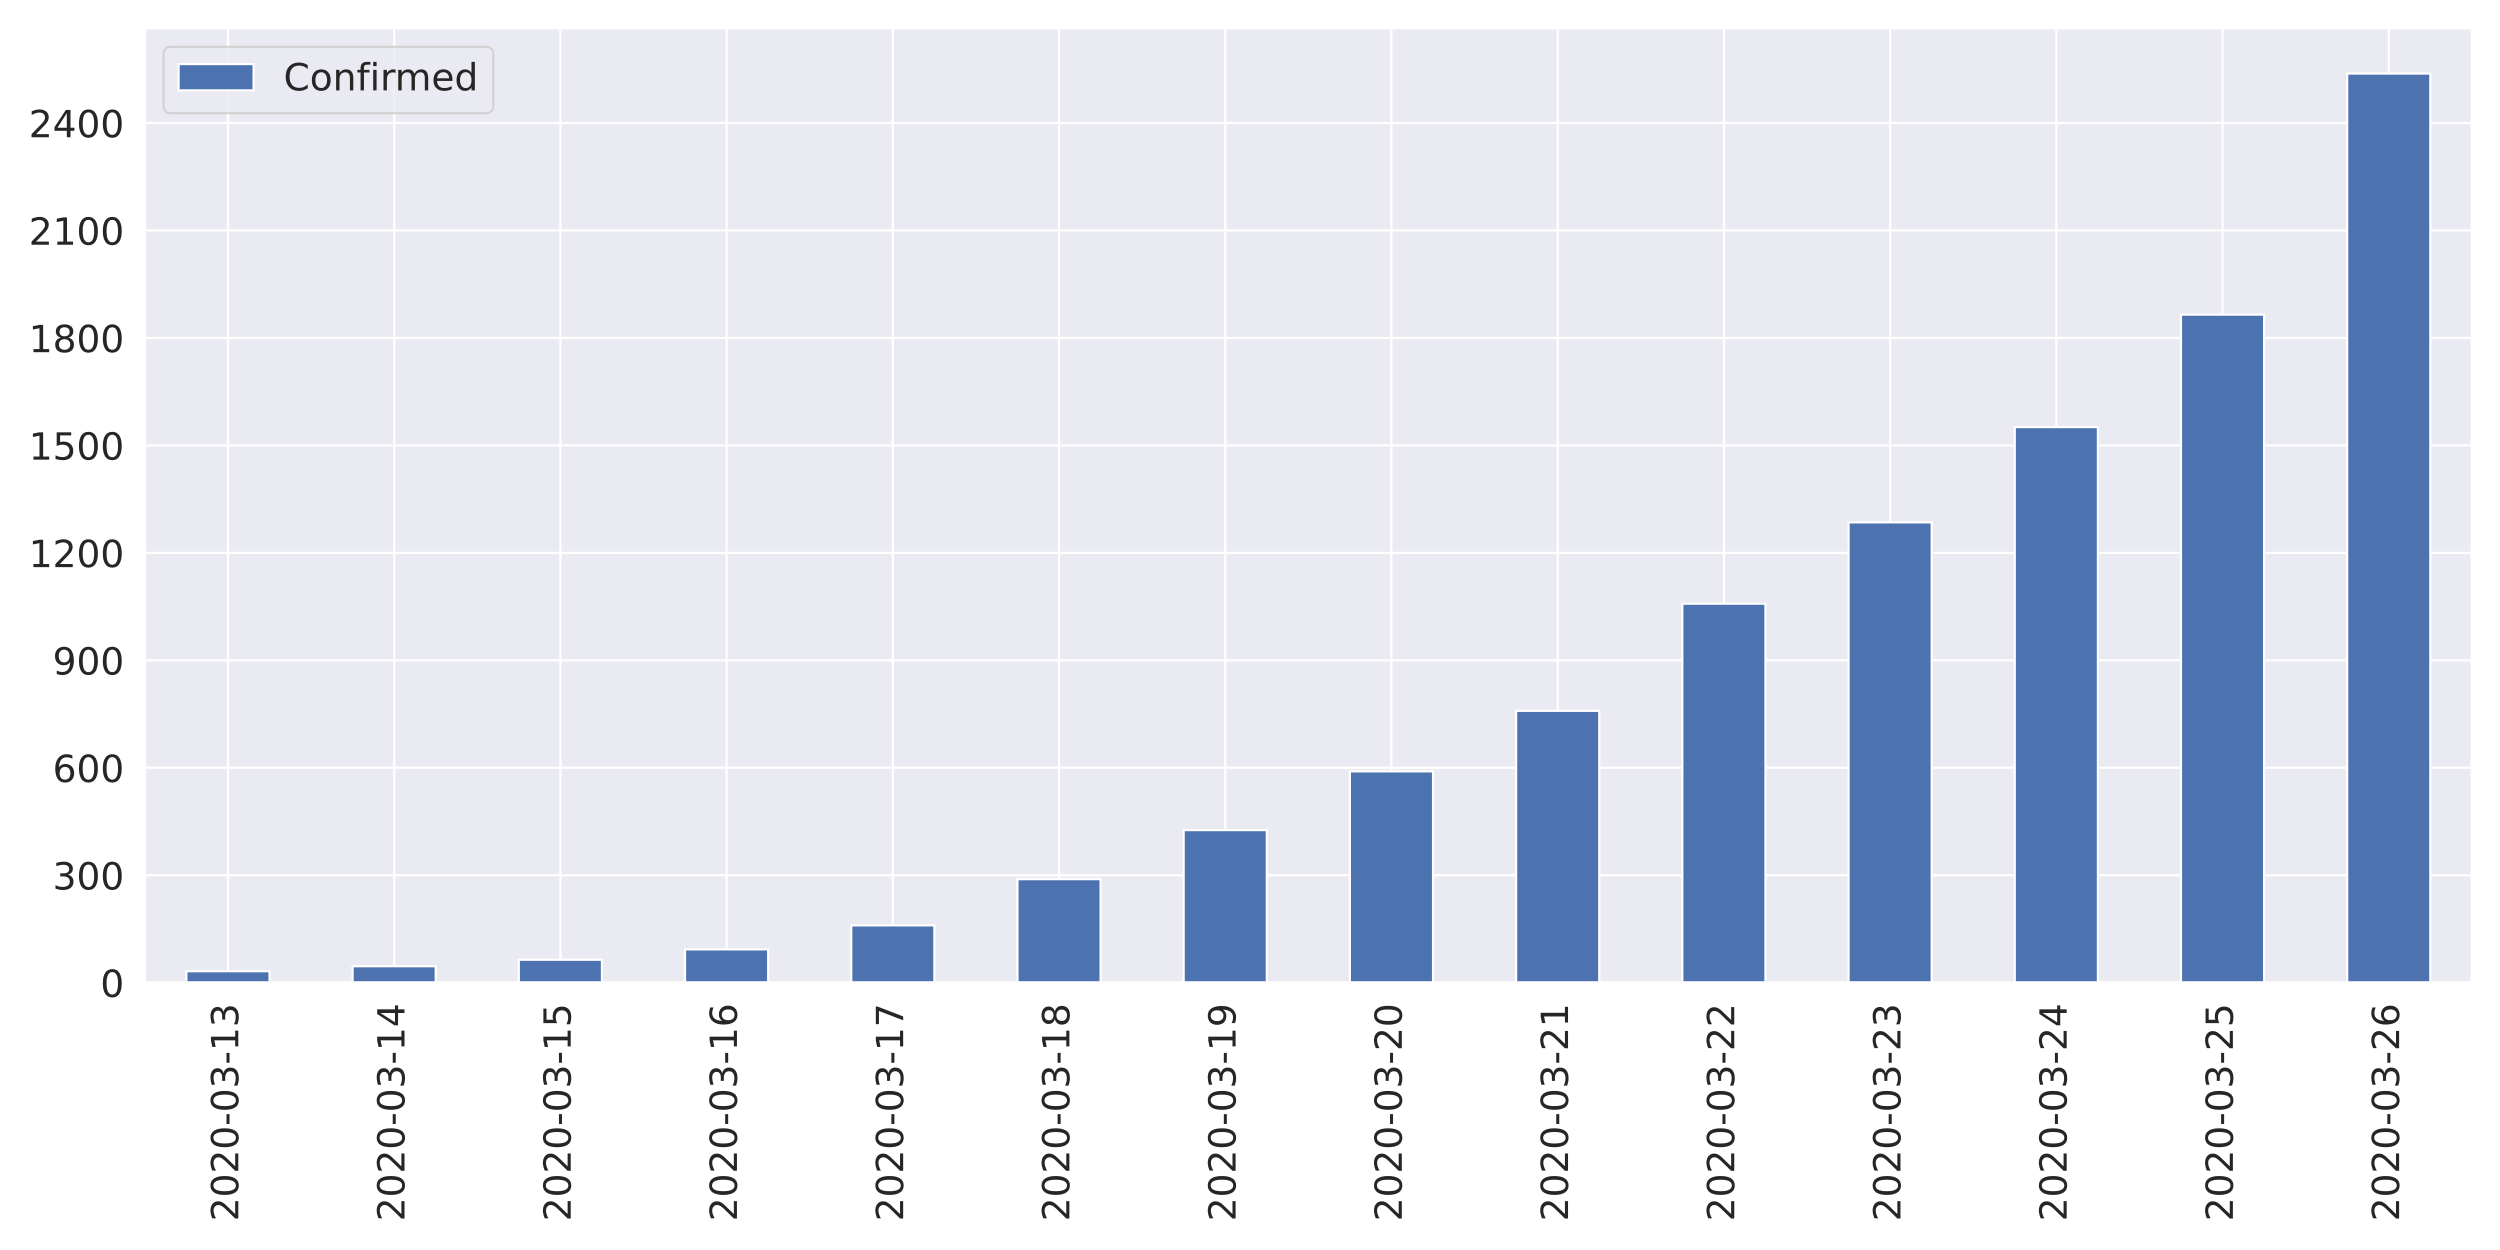
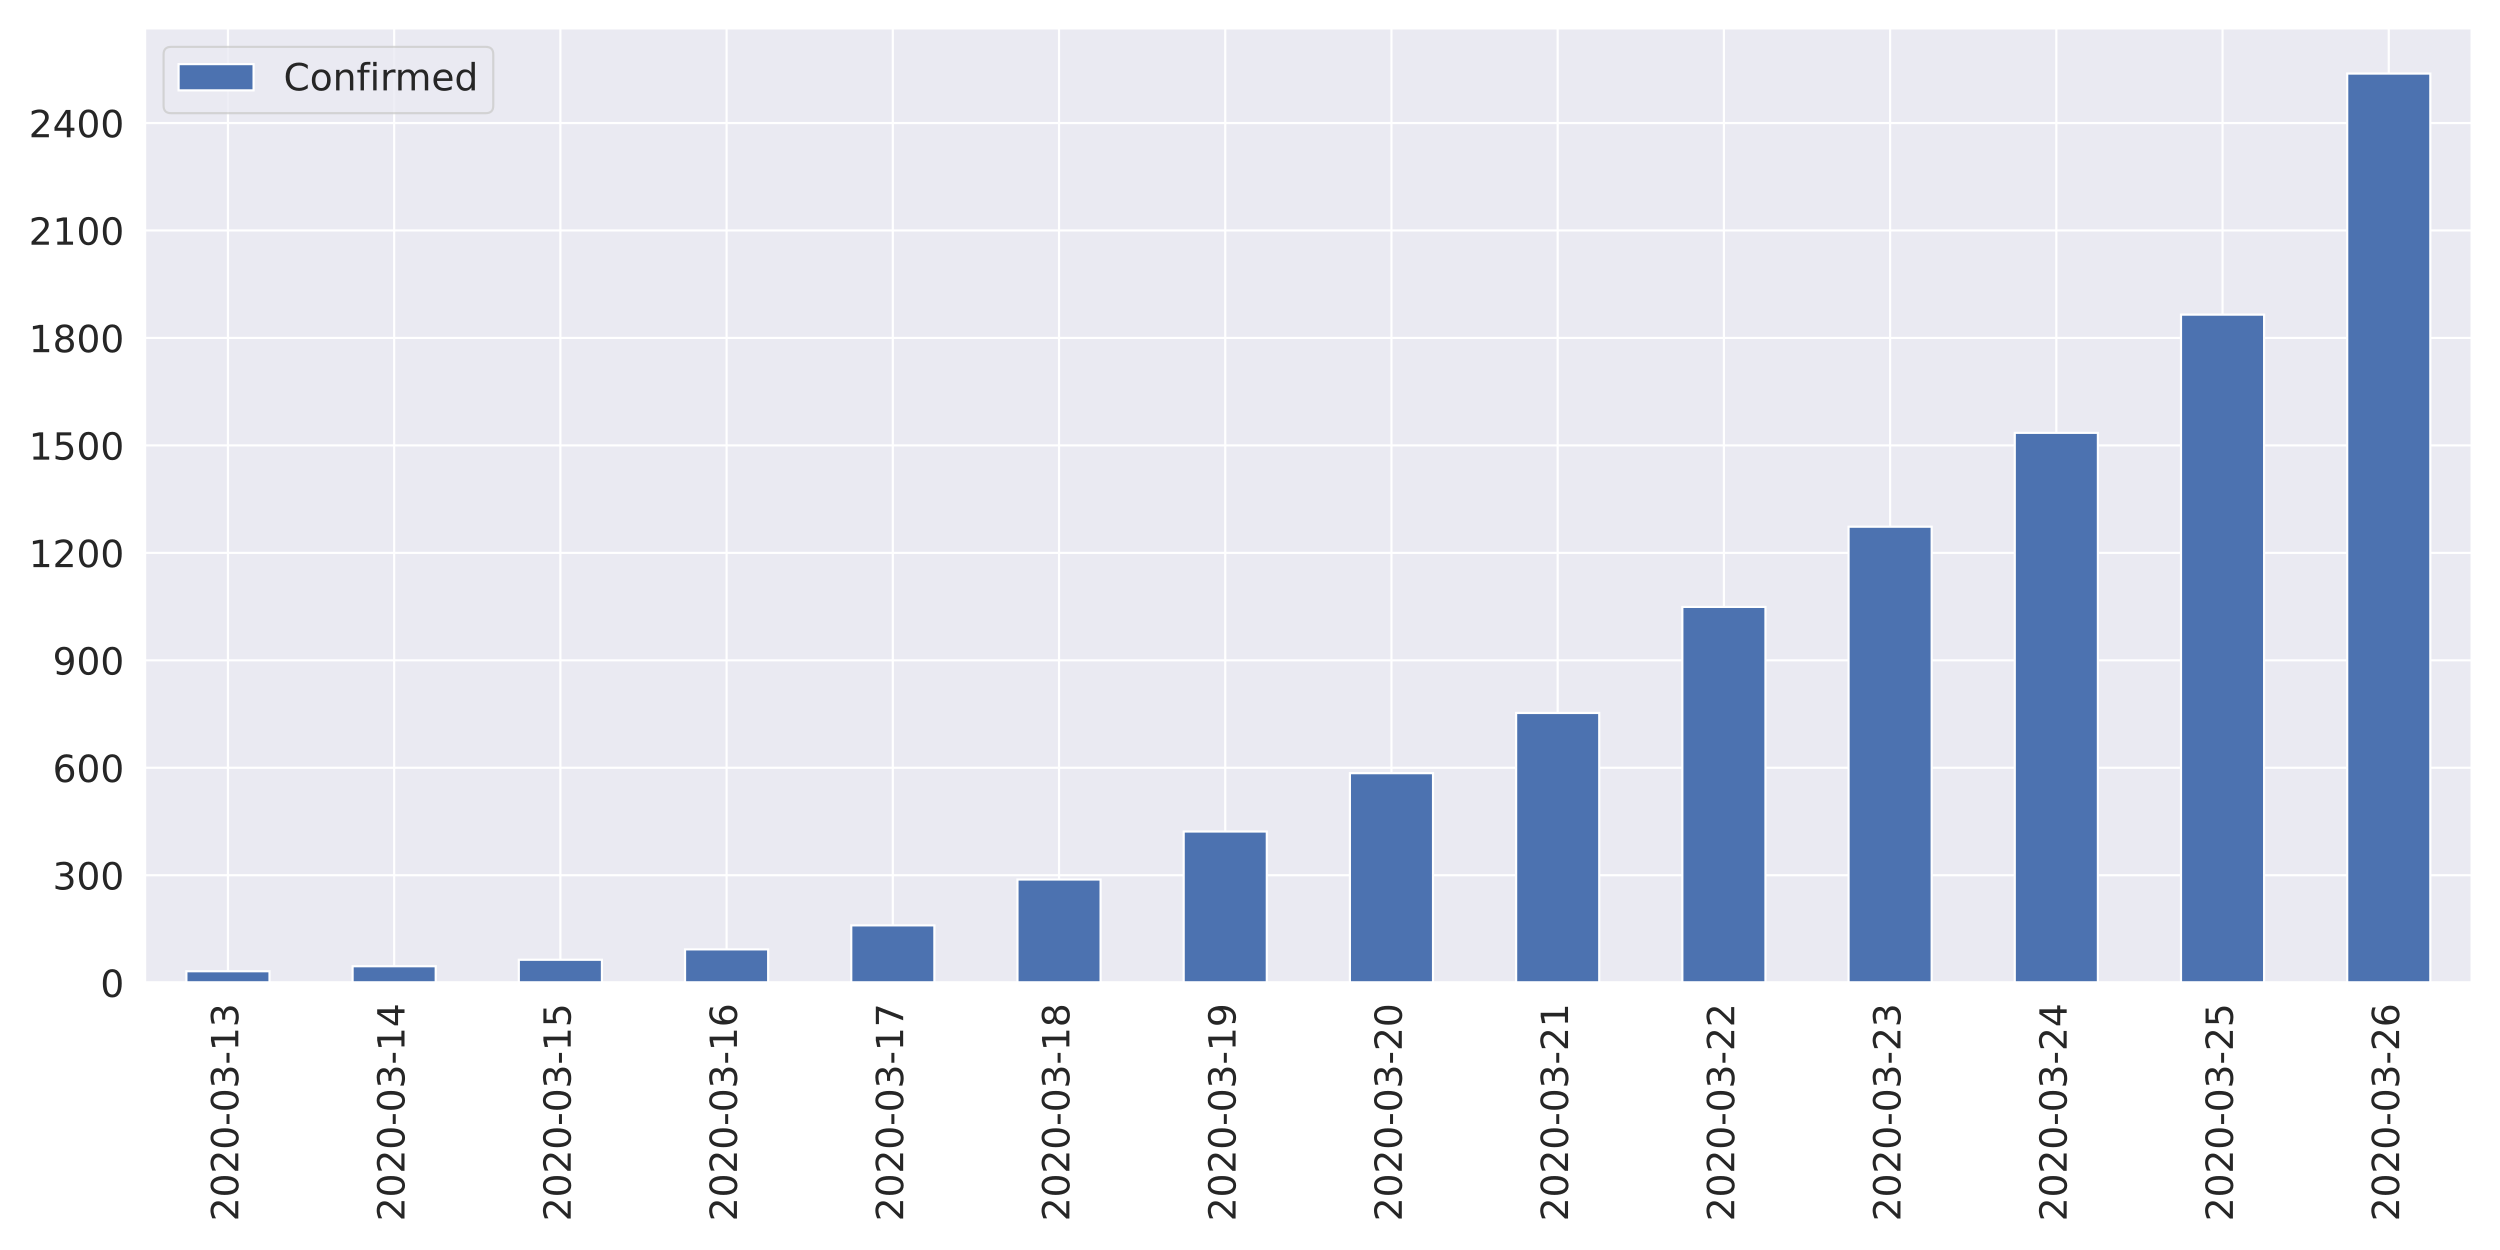
<svg xmlns="http://www.w3.org/2000/svg" xmlns:xlink="http://www.w3.org/1999/xlink" height="576pt" version="1.1" viewBox="0 0 1152 576" width="1152pt">
  <defs>
    <style type="text/css">
*{stroke-linecap:butt;stroke-linejoin:round;}
  </style>
  </defs>
  <g id="figure_1">
    <g id="patch_1">
      <path d="M 0 576  L 1152 576  L 1152 0  L 0 0  z " style="fill:#ffffff;" />
    </g>
    <g id="axes_1">
      <g id="patch_2">
        <path d="M 66.74 452.83  L 1139.04 452.83  L 1139.04 12.96  L 66.74 12.96  z " style="fill:#eaeaf2;" />
      </g>
      <g id="matplotlib.axis_1">
        <g id="xtick_1">
          <g id="line2d_1">
            <path clip-path="url(#p37a62f35dd)" d="M 105.036 452.83  L 105.036 12.96  " style="fill:none;stroke:#ffffff;stroke-linecap:round;" />
          </g>
          <g id="text_1">
            <defs>
              <path d="M 19.188 8.297  L 53.609 8.297  L 53.609 0  L 7.328 0  L 7.328 8.297  Q 12.938 14.109 22.625 23.891  Q 32.328 33.688 34.812 36.531  Q 39.547 41.844 41.422 45.531  Q 43.312 49.219 43.312 52.781  Q 43.312 58.594 39.234 62.25  Q 35.156 65.922 28.609 65.922  Q 23.969 65.922 18.812 64.312  Q 13.672 62.703 7.812 59.422  L 7.812 69.391  Q 13.766 71.781 18.938 73  Q 24.125 74.219 28.422 74.219  Q 39.75 74.219 46.484 68.547  Q 53.219 62.891 53.219 53.422  Q 53.219 48.922 51.531 44.891  Q 49.859 40.875 45.406 35.406  Q 44.188 33.984 37.641 27.219  Q 31.109 20.453 19.188 8.297  z " id="DejaVuSans-50" />
              <path d="M 31.781 66.406  Q 24.172 66.406 20.328 58.906  Q 16.5 51.422 16.5 36.375  Q 16.5 21.391 20.328 13.891  Q 24.172 6.391 31.781 6.391  Q 39.453 6.391 43.281 13.891  Q 47.125 21.391 47.125 36.375  Q 47.125 51.422 43.281 58.906  Q 39.453 66.406 31.781 66.406  z M 31.781 74.219  Q 44.047 74.219 50.516 64.516  Q 56.984 54.828 56.984 36.375  Q 56.984 17.969 50.516 8.266  Q 44.047 -1.422 31.781 -1.422  Q 19.531 -1.422 13.062 8.266  Q 6.594 17.969 6.594 36.375  Q 6.594 54.828 13.062 64.516  Q 19.531 74.219 31.781 74.219  z " id="DejaVuSans-48" />
              <path d="M 4.891 31.391  L 31.203 31.391  L 31.203 23.391  L 4.891 23.391  z " id="DejaVuSans-45" />
              <path d="M 40.578 39.312  Q 47.656 37.797 51.625 33  Q 55.609 28.219 55.609 21.188  Q 55.609 10.406 48.188 4.484  Q 40.766 -1.422 27.094 -1.422  Q 22.516 -1.422 17.656 -0.516  Q 12.797 0.391 7.625 2.203  L 7.625 11.719  Q 11.719 9.328 16.594 8.109  Q 21.484 6.891 26.812 6.891  Q 36.078 6.891 40.938 10.547  Q 45.797 14.203 45.797 21.188  Q 45.797 27.641 41.281 31.266  Q 36.766 34.906 28.719 34.906  L 20.219 34.906  L 20.219 43.016  L 29.109 43.016  Q 36.375 43.016 40.234 45.922  Q 44.094 48.828 44.094 54.297  Q 44.094 59.906 40.109 62.906  Q 36.141 65.922 28.719 65.922  Q 24.656 65.922 20.016 65.031  Q 15.375 64.156 9.812 62.312  L 9.812 71.094  Q 15.438 72.656 20.344 73.438  Q 25.25 74.219 29.594 74.219  Q 40.828 74.219 47.359 69.109  Q 53.906 64.016 53.906 55.328  Q 53.906 49.266 50.438 45.094  Q 46.969 40.922 40.578 39.312  z " id="DejaVuSans-51" />
              <path d="M 12.406 8.297  L 28.516 8.297  L 28.516 63.922  L 10.984 60.406  L 10.984 69.391  L 28.422 72.906  L 38.281 72.906  L 38.281 8.297  L 54.391 8.297  L 54.391 0  L 12.406 0  z " id="DejaVuSans-49" />
            </defs>
            <g style="fill:#262626;" transform="translate(109.8046 562.7538)rotate(-90)scale(0.1728 -0.1728)">
              <use xlink:href="#DejaVuSans-50" />
              <use x="63.623" xlink:href="#DejaVuSans-48" />
              <use x="127.246" xlink:href="#DejaVuSans-50" />
              <use x="190.869" xlink:href="#DejaVuSans-48" />
              <use x="254.492" xlink:href="#DejaVuSans-45" />
              <use x="290.576" xlink:href="#DejaVuSans-48" />
              <use x="354.199" xlink:href="#DejaVuSans-51" />
              <use x="417.822" xlink:href="#DejaVuSans-45" />
              <use x="453.906" xlink:href="#DejaVuSans-49" />
              <use x="517.529" xlink:href="#DejaVuSans-51" />
            </g>
          </g>
        </g>
        <g id="xtick_2">
          <g id="line2d_2">
            <path clip-path="url(#p37a62f35dd)" d="M 181.629 452.83  L 181.629 12.96  " style="fill:none;stroke:#ffffff;stroke-linecap:round;" />
          </g>
          <g id="text_2">
            <defs>
              <path d="M 37.797 64.312  L 12.891 25.391  L 37.797 25.391  z M 35.203 72.906  L 47.609 72.906  L 47.609 25.391  L 58.016 25.391  L 58.016 17.188  L 47.609 17.188  L 47.609 0  L 37.797 0  L 37.797 17.188  L 4.891 17.188  L 4.891 26.703  z " id="DejaVuSans-52" />
            </defs>
            <g style="fill:#262626;" transform="translate(186.3975 562.7538)rotate(-90)scale(0.1728 -0.1728)">
              <use xlink:href="#DejaVuSans-50" />
              <use x="63.623" xlink:href="#DejaVuSans-48" />
              <use x="127.246" xlink:href="#DejaVuSans-50" />
              <use x="190.869" xlink:href="#DejaVuSans-48" />
              <use x="254.492" xlink:href="#DejaVuSans-45" />
              <use x="290.576" xlink:href="#DejaVuSans-48" />
              <use x="354.199" xlink:href="#DejaVuSans-51" />
              <use x="417.822" xlink:href="#DejaVuSans-45" />
              <use x="453.906" xlink:href="#DejaVuSans-49" />
              <use x="517.529" xlink:href="#DejaVuSans-52" />
            </g>
          </g>
        </g>
        <g id="xtick_3">
          <g id="line2d_3">
            <path clip-path="url(#p37a62f35dd)" d="M 258.222 452.83  L 258.222 12.96  " style="fill:none;stroke:#ffffff;stroke-linecap:round;" />
          </g>
          <g id="text_3">
            <defs>
              <path d="M 10.797 72.906  L 49.516 72.906  L 49.516 64.594  L 19.828 64.594  L 19.828 46.734  Q 21.969 47.469 24.109 47.828  Q 26.266 48.188 28.422 48.188  Q 40.625 48.188 47.75 41.5  Q 54.891 34.812 54.891 23.391  Q 54.891 11.625 47.562 5.094  Q 40.234 -1.422 26.906 -1.422  Q 22.312 -1.422 17.547 -0.641  Q 12.797 0.141 7.719 1.703  L 7.719 11.625  Q 12.109 9.234 16.797 8.062  Q 21.484 6.891 26.703 6.891  Q 35.156 6.891 40.078 11.328  Q 45.016 15.766 45.016 23.391  Q 45.016 31 40.078 35.438  Q 35.156 39.891 26.703 39.891  Q 22.75 39.891 18.812 39.016  Q 14.891 38.141 10.797 36.281  z " id="DejaVuSans-53" />
            </defs>
            <g style="fill:#262626;" transform="translate(262.9903 562.7538)rotate(-90)scale(0.1728 -0.1728)">
              <use xlink:href="#DejaVuSans-50" />
              <use x="63.623" xlink:href="#DejaVuSans-48" />
              <use x="127.246" xlink:href="#DejaVuSans-50" />
              <use x="190.869" xlink:href="#DejaVuSans-48" />
              <use x="254.492" xlink:href="#DejaVuSans-45" />
              <use x="290.576" xlink:href="#DejaVuSans-48" />
              <use x="354.199" xlink:href="#DejaVuSans-51" />
              <use x="417.822" xlink:href="#DejaVuSans-45" />
              <use x="453.906" xlink:href="#DejaVuSans-49" />
              <use x="517.529" xlink:href="#DejaVuSans-53" />
            </g>
          </g>
        </g>
        <g id="xtick_4">
          <g id="line2d_4">
            <path clip-path="url(#p37a62f35dd)" d="M 334.815 452.83  L 334.815 12.96  " style="fill:none;stroke:#ffffff;stroke-linecap:round;" />
          </g>
          <g id="text_4">
            <defs>
              <path d="M 33.016 40.375  Q 26.375 40.375 22.484 35.828  Q 18.609 31.297 18.609 23.391  Q 18.609 15.531 22.484 10.953  Q 26.375 6.391 33.016 6.391  Q 39.656 6.391 43.531 10.953  Q 47.406 15.531 47.406 23.391  Q 47.406 31.297 43.531 35.828  Q 39.656 40.375 33.016 40.375  z M 52.594 71.297  L 52.594 62.312  Q 48.875 64.062 45.094 64.984  Q 41.312 65.922 37.594 65.922  Q 27.828 65.922 22.672 59.328  Q 17.531 52.734 16.797 39.406  Q 19.672 43.656 24.016 45.922  Q 28.375 48.188 33.594 48.188  Q 44.578 48.188 50.953 41.516  Q 57.328 34.859 57.328 23.391  Q 57.328 12.156 50.688 5.359  Q 44.047 -1.422 33.016 -1.422  Q 20.359 -1.422 13.672 8.266  Q 6.984 17.969 6.984 36.375  Q 6.984 53.656 15.188 63.938  Q 23.391 74.219 37.203 74.219  Q 40.922 74.219 44.703 73.484  Q 48.484 72.75 52.594 71.297  z " id="DejaVuSans-54" />
            </defs>
            <g style="fill:#262626;" transform="translate(339.5832 562.7538)rotate(-90)scale(0.1728 -0.1728)">
              <use xlink:href="#DejaVuSans-50" />
              <use x="63.623" xlink:href="#DejaVuSans-48" />
              <use x="127.246" xlink:href="#DejaVuSans-50" />
              <use x="190.869" xlink:href="#DejaVuSans-48" />
              <use x="254.492" xlink:href="#DejaVuSans-45" />
              <use x="290.576" xlink:href="#DejaVuSans-48" />
              <use x="354.199" xlink:href="#DejaVuSans-51" />
              <use x="417.822" xlink:href="#DejaVuSans-45" />
              <use x="453.906" xlink:href="#DejaVuSans-49" />
              <use x="517.529" xlink:href="#DejaVuSans-54" />
            </g>
          </g>
        </g>
        <g id="xtick_5">
          <g id="line2d_5">
            <path clip-path="url(#p37a62f35dd)" d="M 411.408 452.83  L 411.408 12.96  " style="fill:none;stroke:#ffffff;stroke-linecap:round;" />
          </g>
          <g id="text_5">
            <defs>
              <path d="M 8.203 72.906  L 55.078 72.906  L 55.078 68.703  L 28.609 0  L 18.312 0  L 43.219 64.594  L 8.203 64.594  z " id="DejaVuSans-55" />
            </defs>
            <g style="fill:#262626;" transform="translate(416.1761 562.7538)rotate(-90)scale(0.1728 -0.1728)">
              <use xlink:href="#DejaVuSans-50" />
              <use x="63.623" xlink:href="#DejaVuSans-48" />
              <use x="127.246" xlink:href="#DejaVuSans-50" />
              <use x="190.869" xlink:href="#DejaVuSans-48" />
              <use x="254.492" xlink:href="#DejaVuSans-45" />
              <use x="290.576" xlink:href="#DejaVuSans-48" />
              <use x="354.199" xlink:href="#DejaVuSans-51" />
              <use x="417.822" xlink:href="#DejaVuSans-45" />
              <use x="453.906" xlink:href="#DejaVuSans-49" />
              <use x="517.529" xlink:href="#DejaVuSans-55" />
            </g>
          </g>
        </g>
        <g id="xtick_6">
          <g id="line2d_6">
            <path clip-path="url(#p37a62f35dd)" d="M 488.001 452.83  L 488.001 12.96  " style="fill:none;stroke:#ffffff;stroke-linecap:round;" />
          </g>
          <g id="text_6">
            <defs>
              <path d="M 31.781 34.625  Q 24.75 34.625 20.719 30.859  Q 16.703 27.094 16.703 20.516  Q 16.703 13.922 20.719 10.156  Q 24.75 6.391 31.781 6.391  Q 38.812 6.391 42.859 10.172  Q 46.922 13.969 46.922 20.516  Q 46.922 27.094 42.891 30.859  Q 38.875 34.625 31.781 34.625  z M 21.922 38.812  Q 15.578 40.375 12.031 44.719  Q 8.5 49.078 8.5 55.328  Q 8.5 64.062 14.719 69.141  Q 20.953 74.219 31.781 74.219  Q 42.672 74.219 48.875 69.141  Q 55.078 64.062 55.078 55.328  Q 55.078 49.078 51.531 44.719  Q 48 40.375 41.703 38.812  Q 48.828 37.156 52.797 32.312  Q 56.781 27.484 56.781 20.516  Q 56.781 9.906 50.312 4.234  Q 43.844 -1.422 31.781 -1.422  Q 19.734 -1.422 13.25 4.234  Q 6.781 9.906 6.781 20.516  Q 6.781 27.484 10.781 32.312  Q 14.797 37.156 21.922 38.812  z M 18.312 54.391  Q 18.312 48.734 21.844 45.562  Q 25.391 42.391 31.781 42.391  Q 38.141 42.391 41.719 45.562  Q 45.312 48.734 45.312 54.391  Q 45.312 60.062 41.719 63.234  Q 38.141 66.406 31.781 66.406  Q 25.391 66.406 21.844 63.234  Q 18.312 60.062 18.312 54.391  z " id="DejaVuSans-56" />
            </defs>
            <g style="fill:#262626;" transform="translate(492.7689 562.7538)rotate(-90)scale(0.1728 -0.1728)">
              <use xlink:href="#DejaVuSans-50" />
              <use x="63.623" xlink:href="#DejaVuSans-48" />
              <use x="127.246" xlink:href="#DejaVuSans-50" />
              <use x="190.869" xlink:href="#DejaVuSans-48" />
              <use x="254.492" xlink:href="#DejaVuSans-45" />
              <use x="290.576" xlink:href="#DejaVuSans-48" />
              <use x="354.199" xlink:href="#DejaVuSans-51" />
              <use x="417.822" xlink:href="#DejaVuSans-45" />
              <use x="453.906" xlink:href="#DejaVuSans-49" />
              <use x="517.529" xlink:href="#DejaVuSans-56" />
            </g>
          </g>
        </g>
        <g id="xtick_7">
          <g id="line2d_7">
            <path clip-path="url(#p37a62f35dd)" d="M 564.594 452.83  L 564.594 12.96  " style="fill:none;stroke:#ffffff;stroke-linecap:round;" />
          </g>
          <g id="text_7">
            <defs>
              <path d="M 10.984 1.516  L 10.984 10.5  Q 14.703 8.734 18.5 7.812  Q 22.312 6.891 25.984 6.891  Q 35.75 6.891 40.891 13.453  Q 46.047 20.016 46.781 33.406  Q 43.953 29.203 39.594 26.953  Q 35.25 24.703 29.984 24.703  Q 19.047 24.703 12.672 31.312  Q 6.297 37.938 6.297 49.422  Q 6.297 60.641 12.938 67.422  Q 19.578 74.219 30.609 74.219  Q 43.266 74.219 49.922 64.516  Q 56.594 54.828 56.594 36.375  Q 56.594 19.141 48.406 8.859  Q 40.234 -1.422 26.422 -1.422  Q 22.703 -1.422 18.891 -0.688  Q 15.094 0.047 10.984 1.516  z M 30.609 32.422  Q 37.25 32.422 41.125 36.953  Q 45.016 41.5 45.016 49.422  Q 45.016 57.281 41.125 61.844  Q 37.25 66.406 30.609 66.406  Q 23.969 66.406 20.094 61.844  Q 16.219 57.281 16.219 49.422  Q 16.219 41.5 20.094 36.953  Q 23.969 32.422 30.609 32.422  z " id="DejaVuSans-57" />
            </defs>
            <g style="fill:#262626;" transform="translate(569.3618 562.7538)rotate(-90)scale(0.1728 -0.1728)">
              <use xlink:href="#DejaVuSans-50" />
              <use x="63.623" xlink:href="#DejaVuSans-48" />
              <use x="127.246" xlink:href="#DejaVuSans-50" />
              <use x="190.869" xlink:href="#DejaVuSans-48" />
              <use x="254.492" xlink:href="#DejaVuSans-45" />
              <use x="290.576" xlink:href="#DejaVuSans-48" />
              <use x="354.199" xlink:href="#DejaVuSans-51" />
              <use x="417.822" xlink:href="#DejaVuSans-45" />
              <use x="453.906" xlink:href="#DejaVuSans-49" />
              <use x="517.529" xlink:href="#DejaVuSans-57" />
            </g>
          </g>
        </g>
        <g id="xtick_8">
          <g id="line2d_8">
            <path clip-path="url(#p37a62f35dd)" d="M 641.186 452.83  L 641.186 12.96  " style="fill:none;stroke:#ffffff;stroke-linecap:round;" />
          </g>
          <g id="text_8">
            <g style="fill:#262626;" transform="translate(645.9546 562.7538)rotate(-90)scale(0.1728 -0.1728)">
              <use xlink:href="#DejaVuSans-50" />
              <use x="63.623" xlink:href="#DejaVuSans-48" />
              <use x="127.246" xlink:href="#DejaVuSans-50" />
              <use x="190.869" xlink:href="#DejaVuSans-48" />
              <use x="254.492" xlink:href="#DejaVuSans-45" />
              <use x="290.576" xlink:href="#DejaVuSans-48" />
              <use x="354.199" xlink:href="#DejaVuSans-51" />
              <use x="417.822" xlink:href="#DejaVuSans-45" />
              <use x="453.906" xlink:href="#DejaVuSans-50" />
              <use x="517.529" xlink:href="#DejaVuSans-48" />
            </g>
          </g>
        </g>
        <g id="xtick_9">
          <g id="line2d_9">
            <path clip-path="url(#p37a62f35dd)" d="M 717.779 452.83  L 717.779 12.96  " style="fill:none;stroke:#ffffff;stroke-linecap:round;" />
          </g>
          <g id="text_9">
            <g style="fill:#262626;" transform="translate(722.5475 562.7538)rotate(-90)scale(0.1728 -0.1728)">
              <use xlink:href="#DejaVuSans-50" />
              <use x="63.623" xlink:href="#DejaVuSans-48" />
              <use x="127.246" xlink:href="#DejaVuSans-50" />
              <use x="190.869" xlink:href="#DejaVuSans-48" />
              <use x="254.492" xlink:href="#DejaVuSans-45" />
              <use x="290.576" xlink:href="#DejaVuSans-48" />
              <use x="354.199" xlink:href="#DejaVuSans-51" />
              <use x="417.822" xlink:href="#DejaVuSans-45" />
              <use x="453.906" xlink:href="#DejaVuSans-50" />
              <use x="517.529" xlink:href="#DejaVuSans-49" />
            </g>
          </g>
        </g>
        <g id="xtick_10">
          <g id="line2d_10">
            <path clip-path="url(#p37a62f35dd)" d="M 794.372 452.83  L 794.372 12.96  " style="fill:none;stroke:#ffffff;stroke-linecap:round;" />
          </g>
          <g id="text_10">
            <g style="fill:#262626;" transform="translate(799.1403 562.7538)rotate(-90)scale(0.1728 -0.1728)">
              <use xlink:href="#DejaVuSans-50" />
              <use x="63.623" xlink:href="#DejaVuSans-48" />
              <use x="127.246" xlink:href="#DejaVuSans-50" />
              <use x="190.869" xlink:href="#DejaVuSans-48" />
              <use x="254.492" xlink:href="#DejaVuSans-45" />
              <use x="290.576" xlink:href="#DejaVuSans-48" />
              <use x="354.199" xlink:href="#DejaVuSans-51" />
              <use x="417.822" xlink:href="#DejaVuSans-45" />
              <use x="453.906" xlink:href="#DejaVuSans-50" />
              <use x="517.529" xlink:href="#DejaVuSans-50" />
            </g>
          </g>
        </g>
        <g id="xtick_11">
          <g id="line2d_11">
            <path clip-path="url(#p37a62f35dd)" d="M 870.965 452.83  L 870.965 12.96  " style="fill:none;stroke:#ffffff;stroke-linecap:round;" />
          </g>
          <g id="text_11">
            <g style="fill:#262626;" transform="translate(875.7332 562.7538)rotate(-90)scale(0.1728 -0.1728)">
              <use xlink:href="#DejaVuSans-50" />
              <use x="63.623" xlink:href="#DejaVuSans-48" />
              <use x="127.246" xlink:href="#DejaVuSans-50" />
              <use x="190.869" xlink:href="#DejaVuSans-48" />
              <use x="254.492" xlink:href="#DejaVuSans-45" />
              <use x="290.576" xlink:href="#DejaVuSans-48" />
              <use x="354.199" xlink:href="#DejaVuSans-51" />
              <use x="417.822" xlink:href="#DejaVuSans-45" />
              <use x="453.906" xlink:href="#DejaVuSans-50" />
              <use x="517.529" xlink:href="#DejaVuSans-51" />
            </g>
          </g>
        </g>
        <g id="xtick_12">
          <g id="line2d_12">
            <path clip-path="url(#p37a62f35dd)" d="M 947.558 452.83  L 947.558 12.96  " style="fill:none;stroke:#ffffff;stroke-linecap:round;" />
          </g>
          <g id="text_12">
            <g style="fill:#262626;" transform="translate(952.3261 562.7538)rotate(-90)scale(0.1728 -0.1728)">
              <use xlink:href="#DejaVuSans-50" />
              <use x="63.623" xlink:href="#DejaVuSans-48" />
              <use x="127.246" xlink:href="#DejaVuSans-50" />
              <use x="190.869" xlink:href="#DejaVuSans-48" />
              <use x="254.492" xlink:href="#DejaVuSans-45" />
              <use x="290.576" xlink:href="#DejaVuSans-48" />
              <use x="354.199" xlink:href="#DejaVuSans-51" />
              <use x="417.822" xlink:href="#DejaVuSans-45" />
              <use x="453.906" xlink:href="#DejaVuSans-50" />
              <use x="517.529" xlink:href="#DejaVuSans-52" />
            </g>
          </g>
        </g>
        <g id="xtick_13">
          <g id="line2d_13">
            <path clip-path="url(#p37a62f35dd)" d="M 1024.151 452.83  L 1024.151 12.96  " style="fill:none;stroke:#ffffff;stroke-linecap:round;" />
          </g>
          <g id="text_13">
            <g style="fill:#262626;" transform="translate(1028.919 562.7538)rotate(-90)scale(0.1728 -0.1728)">
              <use xlink:href="#DejaVuSans-50" />
              <use x="63.623" xlink:href="#DejaVuSans-48" />
              <use x="127.246" xlink:href="#DejaVuSans-50" />
              <use x="190.869" xlink:href="#DejaVuSans-48" />
              <use x="254.492" xlink:href="#DejaVuSans-45" />
              <use x="290.576" xlink:href="#DejaVuSans-48" />
              <use x="354.199" xlink:href="#DejaVuSans-51" />
              <use x="417.822" xlink:href="#DejaVuSans-45" />
              <use x="453.906" xlink:href="#DejaVuSans-50" />
              <use x="517.529" xlink:href="#DejaVuSans-53" />
            </g>
          </g>
        </g>
        <g id="xtick_14">
          <g id="line2d_14">
            <path clip-path="url(#p37a62f35dd)" d="M 1100.744 452.83  L 1100.744 12.96  " style="fill:none;stroke:#ffffff;stroke-linecap:round;" />
          </g>
          <g id="text_14">
            <g style="fill:#262626;" transform="translate(1105.512 562.7538)rotate(-90)scale(0.1728 -0.1728)">
              <use xlink:href="#DejaVuSans-50" />
              <use x="63.623" xlink:href="#DejaVuSans-48" />
              <use x="127.246" xlink:href="#DejaVuSans-50" />
              <use x="190.869" xlink:href="#DejaVuSans-48" />
              <use x="254.492" xlink:href="#DejaVuSans-45" />
              <use x="290.576" xlink:href="#DejaVuSans-48" />
              <use x="354.199" xlink:href="#DejaVuSans-51" />
              <use x="417.822" xlink:href="#DejaVuSans-45" />
              <use x="453.906" xlink:href="#DejaVuSans-50" />
              <use x="517.529" xlink:href="#DejaVuSans-54" />
            </g>
          </g>
        </g>
      </g>
      <g id="matplotlib.axis_2">
        <g id="ytick_1">
          <g id="line2d_15">
            <path clip-path="url(#p37a62f35dd)" d="M 66.74 452.83  L 1139.04 452.83  " style="fill:none;stroke:#ffffff;stroke-linecap:round;" />
          </g>
          <g id="text_15">
            <g style="fill:#262626;" transform="translate(46.2456 459.3951)scale(0.1728 -0.1728)">
              <use xlink:href="#DejaVuSans-48" />
            </g>
          </g>
        </g>
        <g id="ytick_2">
          <g id="line2d_16">
            <path clip-path="url(#p37a62f35dd)" d="M 66.74 403.312  L 1139.04 403.312  " style="fill:none;stroke:#ffffff;stroke-linecap:round;" />
          </g>
          <g id="text_16">
            <g style="fill:#262626;" transform="translate(24.2568 409.8769)scale(0.1728 -0.1728)">
              <use xlink:href="#DejaVuSans-51" />
              <use x="63.623" xlink:href="#DejaVuSans-48" />
              <use x="127.246" xlink:href="#DejaVuSans-48" />
            </g>
          </g>
        </g>
        <g id="ytick_3">
          <g id="line2d_17">
            <path clip-path="url(#p37a62f35dd)" d="M 66.74 353.794  L 1139.04 353.794  " style="fill:none;stroke:#ffffff;stroke-linecap:round;" />
          </g>
          <g id="text_17">
            <g style="fill:#262626;" transform="translate(24.2568 360.3587)scale(0.1728 -0.1728)">
              <use xlink:href="#DejaVuSans-54" />
              <use x="63.623" xlink:href="#DejaVuSans-48" />
              <use x="127.246" xlink:href="#DejaVuSans-48" />
            </g>
          </g>
        </g>
        <g id="ytick_4">
          <g id="line2d_18">
            <path clip-path="url(#p37a62f35dd)" d="M 66.74 304.275  L 1139.04 304.275  " style="fill:none;stroke:#ffffff;stroke-linecap:round;" />
          </g>
          <g id="text_18">
            <g style="fill:#262626;" transform="translate(24.2568 310.8405)scale(0.1728 -0.1728)">
              <use xlink:href="#DejaVuSans-57" />
              <use x="63.623" xlink:href="#DejaVuSans-48" />
              <use x="127.246" xlink:href="#DejaVuSans-48" />
            </g>
          </g>
        </g>
        <g id="ytick_5">
          <g id="line2d_19">
            <path clip-path="url(#p37a62f35dd)" d="M 66.74 254.757  L 1139.04 254.757  " style="fill:none;stroke:#ffffff;stroke-linecap:round;" />
          </g>
          <g id="text_19">
            <g style="fill:#262626;" transform="translate(13.2624 261.3223)scale(0.1728 -0.1728)">
              <use xlink:href="#DejaVuSans-49" />
              <use x="63.623" xlink:href="#DejaVuSans-50" />
              <use x="127.246" xlink:href="#DejaVuSans-48" />
              <use x="190.869" xlink:href="#DejaVuSans-48" />
            </g>
          </g>
        </g>
        <g id="ytick_6">
          <g id="line2d_20">
            <path clip-path="url(#p37a62f35dd)" d="M 66.74 205.239  L 1139.04 205.239  " style="fill:none;stroke:#ffffff;stroke-linecap:round;" />
          </g>
          <g id="text_20">
            <g style="fill:#262626;" transform="translate(13.2624 211.8041)scale(0.1728 -0.1728)">
              <use xlink:href="#DejaVuSans-49" />
              <use x="63.623" xlink:href="#DejaVuSans-53" />
              <use x="127.246" xlink:href="#DejaVuSans-48" />
              <use x="190.869" xlink:href="#DejaVuSans-48" />
            </g>
          </g>
        </g>
        <g id="ytick_7">
          <g id="line2d_21">
            <path clip-path="url(#p37a62f35dd)" d="M 66.74 155.721  L 1139.04 155.721  " style="fill:none;stroke:#ffffff;stroke-linecap:round;" />
          </g>
          <g id="text_21">
            <g style="fill:#262626;" transform="translate(13.2624 162.286)scale(0.1728 -0.1728)">
              <use xlink:href="#DejaVuSans-49" />
              <use x="63.623" xlink:href="#DejaVuSans-56" />
              <use x="127.246" xlink:href="#DejaVuSans-48" />
              <use x="190.869" xlink:href="#DejaVuSans-48" />
            </g>
          </g>
        </g>
        <g id="ytick_8">
          <g id="line2d_22">
            <path clip-path="url(#p37a62f35dd)" d="M 66.74 106.203  L 1139.04 106.203  " style="fill:none;stroke:#ffffff;stroke-linecap:round;" />
          </g>
          <g id="text_22">
            <g style="fill:#262626;" transform="translate(13.2624 112.7678)scale(0.1728 -0.1728)">
              <use xlink:href="#DejaVuSans-50" />
              <use x="63.623" xlink:href="#DejaVuSans-49" />
              <use x="127.246" xlink:href="#DejaVuSans-48" />
              <use x="190.869" xlink:href="#DejaVuSans-48" />
            </g>
          </g>
        </g>
        <g id="ytick_9">
          <g id="line2d_23">
            <path clip-path="url(#p37a62f35dd)" d="M 66.74 56.685  L 1139.04 56.685  " style="fill:none;stroke:#ffffff;stroke-linecap:round;" />
          </g>
          <g id="text_23">
            <g style="fill:#262626;" transform="translate(13.2624 63.2496)scale(0.1728 -0.1728)">
              <use xlink:href="#DejaVuSans-50" />
              <use x="63.623" xlink:href="#DejaVuSans-52" />
              <use x="127.246" xlink:href="#DejaVuSans-48" />
              <use x="190.869" xlink:href="#DejaVuSans-48" />
            </g>
          </g>
        </g>
      </g>
      <g id="patch_3">
        <path clip-path="url(#p37a62f35dd)" d="M 85.888 452.83  L 124.185 452.83  L 124.185 447.548  L 85.888 447.548  z " style="fill:#4c72b0;stroke:#ffffff;stroke-linejoin:miter;" />
      </g>
      <g id="patch_4">
        <path clip-path="url(#p37a62f35dd)" d="M 162.481 452.83  L 200.778 452.83  L 200.778 445.237  L 162.481 445.237  z " style="fill:#4c72b0;stroke:#ffffff;stroke-linejoin:miter;" />
      </g>
      <g id="patch_5">
        <path clip-path="url(#p37a62f35dd)" d="M 239.074 452.83  L 277.37 452.83  L 277.37 442.266  L 239.074 442.266  z " style="fill:#4c72b0;stroke:#ffffff;stroke-linejoin:miter;" />
      </g>
      <g id="patch_6">
        <path clip-path="url(#p37a62f35dd)" d="M 315.667 452.83  L 353.963 452.83  L 353.963 437.479  L 315.667 437.479  z " style="fill:#4c72b0;stroke:#ffffff;stroke-linejoin:miter;" />
      </g>
      <g id="patch_7">
        <path clip-path="url(#p37a62f35dd)" d="M 392.26 452.83  L 430.556 452.83  L 430.556 426.42  L 392.26 426.42  z " style="fill:#4c72b0;stroke:#ffffff;stroke-linejoin:miter;" />
      </g>
      <g id="patch_8">
-         <path clip-path="url(#p37a62f35dd)" d="M 468.853 452.83  L 507.149 452.83  L 507.149 405.127  L 468.853 405.127  z " style="fill:#4c72b0;stroke:#ffffff;stroke-linejoin:miter;" />
+         <path clip-path="url(#p37a62f35dd)" d="M 468.853 452.83  L 507.149 452.83  L 507.149 405.293  L 468.853 405.293  z " style="fill:#4c72b0;stroke:#ffffff;stroke-linejoin:miter;" />
      </g>
      <g id="patch_9">
-         <path clip-path="url(#p37a62f35dd)" d="M 545.445 452.83  L 583.742 452.83  L 583.742 382.514  L 545.445 382.514  z " style="fill:#4c72b0;stroke:#ffffff;stroke-linejoin:miter;" />
+         <path clip-path="url(#p37a62f35dd)" d="M 545.445 452.83  L 583.742 452.83  L 583.742 383.174  L 545.445 383.174  z " style="fill:#4c72b0;stroke:#ffffff;stroke-linejoin:miter;" />
      </g>
      <g id="patch_10">
-         <path clip-path="url(#p37a62f35dd)" d="M 622.038 452.83  L 660.335 452.83  L 660.335 355.444  L 622.038 355.444  z " style="fill:#4c72b0;stroke:#ffffff;stroke-linejoin:miter;" />
+         <path clip-path="url(#p37a62f35dd)" d="M 622.038 452.83  L 660.335 452.83  L 660.335 356.27  L 622.038 356.27  z " style="fill:#4c72b0;stroke:#ffffff;stroke-linejoin:miter;" />
      </g>
      <g id="patch_11">
-         <path clip-path="url(#p37a62f35dd)" d="M 698.631 452.83  L 736.928 452.83  L 736.928 327.549  L 698.631 327.549  z " style="fill:#4c72b0;stroke:#ffffff;stroke-linejoin:miter;" />
+         <path clip-path="url(#p37a62f35dd)" d="M 698.631 452.83  L 736.928 452.83  L 736.928 328.539  L 698.631 328.539  z " style="fill:#4c72b0;stroke:#ffffff;stroke-linejoin:miter;" />
      </g>
      <g id="patch_12">
-         <path clip-path="url(#p37a62f35dd)" d="M 775.224 452.83  L 813.52 452.83  L 813.52 278.196  L 775.224 278.196  z " style="fill:#4c72b0;stroke:#ffffff;stroke-linejoin:miter;" />
+         <path clip-path="url(#p37a62f35dd)" d="M 775.224 452.83  L 813.52 452.83  L 813.52 279.681  L 775.224 279.681  z " style="fill:#4c72b0;stroke:#ffffff;stroke-linejoin:miter;" />
      </g>
      <g id="patch_13">
-         <path clip-path="url(#p37a62f35dd)" d="M 851.817 452.83  L 890.113 452.83  L 890.113 240.727  L 851.817 240.727  z " style="fill:#4c72b0;stroke:#ffffff;stroke-linejoin:miter;" />
+         <path clip-path="url(#p37a62f35dd)" d="M 851.817 452.83  L 890.113 452.83  L 890.113 242.708  L 851.817 242.708  z " style="fill:#4c72b0;stroke:#ffffff;stroke-linejoin:miter;" />
      </g>
      <g id="patch_14">
-         <path clip-path="url(#p37a62f35dd)" d="M 928.41 452.83  L 966.706 452.83  L 966.706 196.821  L 928.41 196.821  z " style="fill:#4c72b0;stroke:#ffffff;stroke-linejoin:miter;" />
+         <path clip-path="url(#p37a62f35dd)" d="M 928.41 452.83  L 966.706 452.83  L 966.706 199.462  L 928.41 199.462  z " style="fill:#4c72b0;stroke:#ffffff;stroke-linejoin:miter;" />
      </g>
      <g id="patch_15">
        <path clip-path="url(#p37a62f35dd)" d="M 1005.003 452.83  L 1043.299 452.83  L 1043.299 144.992  L 1005.003 144.992  z " style="fill:#4c72b0;stroke:#ffffff;stroke-linejoin:miter;" />
      </g>
      <g id="patch_16">
        <path clip-path="url(#p37a62f35dd)" d="M 1081.595 452.83  L 1119.892 452.83  L 1119.892 33.906  L 1081.595 33.906  z " style="fill:#4c72b0;stroke:#ffffff;stroke-linejoin:miter;" />
      </g>
      <g id="patch_17">
        <path d="M 66.74 452.83  L 66.74 12.96  " style="fill:none;stroke:#ffffff;stroke-linecap:square;stroke-linejoin:miter;stroke-width:1.25;" />
      </g>
      <g id="patch_18">
        <path d="M 1139.04 452.83  L 1139.04 12.96  " style="fill:none;stroke:#ffffff;stroke-linecap:square;stroke-linejoin:miter;stroke-width:1.25;" />
      </g>
      <g id="patch_19">
        <path d="M 66.74 452.83  L 1139.04 452.83  " style="fill:none;stroke:#ffffff;stroke-linecap:square;stroke-linejoin:miter;stroke-width:1.25;" />
      </g>
      <g id="patch_20">
        <path d="M 66.74 12.96  L 1139.04 12.96  " style="fill:none;stroke:#ffffff;stroke-linecap:square;stroke-linejoin:miter;stroke-width:1.25;" />
      </g>
      <g id="legend_1">
        <g id="patch_21">
          <path d="M 78.836 52.148  L 223.842 52.148  Q 227.298 52.148 227.298 48.692  L 227.298 25.056  Q 227.298 21.6 223.842 21.6  L 78.836 21.6  Q 75.38 21.6 75.38 25.056  L 75.38 48.692  Q 75.38 52.148 78.836 52.148  z " style="fill:#eaeaf2;opacity:0.8;stroke:#cccccc;stroke-linejoin:miter;" />
        </g>
        <g id="patch_22">
          <path d="M 82.292 41.642  L 116.852 41.642  L 116.852 29.546  L 82.292 29.546  z " style="fill:#4c72b0;stroke:#ffffff;stroke-linejoin:miter;" />
        </g>
        <g id="text_24">
          <defs>
            <path d="M 64.406 67.281  L 64.406 56.891  Q 59.422 61.531 53.781 63.812  Q 48.141 66.109 41.797 66.109  Q 29.297 66.109 22.656 58.469  Q 16.016 50.828 16.016 36.375  Q 16.016 21.969 22.656 14.328  Q 29.297 6.688 41.797 6.688  Q 48.141 6.688 53.781 8.984  Q 59.422 11.281 64.406 15.922  L 64.406 5.609  Q 59.234 2.094 53.438 0.328  Q 47.656 -1.422 41.219 -1.422  Q 24.656 -1.422 15.125 8.703  Q 5.609 18.844 5.609 36.375  Q 5.609 53.953 15.125 64.078  Q 24.656 74.219 41.219 74.219  Q 47.75 74.219 53.531 72.484  Q 59.328 70.75 64.406 67.281  z " id="DejaVuSans-67" />
            <path d="M 30.609 48.391  Q 23.391 48.391 19.188 42.75  Q 14.984 37.109 14.984 27.297  Q 14.984 17.484 19.156 11.844  Q 23.344 6.203 30.609 6.203  Q 37.797 6.203 41.984 11.859  Q 46.188 17.531 46.188 27.297  Q 46.188 37.016 41.984 42.703  Q 37.797 48.391 30.609 48.391  z M 30.609 56  Q 42.328 56 49.016 48.375  Q 55.719 40.766 55.719 27.297  Q 55.719 13.875 49.016 6.219  Q 42.328 -1.422 30.609 -1.422  Q 18.844 -1.422 12.172 6.219  Q 5.516 13.875 5.516 27.297  Q 5.516 40.766 12.172 48.375  Q 18.844 56 30.609 56  z " id="DejaVuSans-111" />
            <path d="M 54.891 33.016  L 54.891 0  L 45.906 0  L 45.906 32.719  Q 45.906 40.484 42.875 44.328  Q 39.844 48.188 33.797 48.188  Q 26.516 48.188 22.312 43.547  Q 18.109 38.922 18.109 30.906  L 18.109 0  L 9.078 0  L 9.078 54.688  L 18.109 54.688  L 18.109 46.188  Q 21.344 51.125 25.703 53.562  Q 30.078 56 35.797 56  Q 45.219 56 50.047 50.172  Q 54.891 44.344 54.891 33.016  z " id="DejaVuSans-110" />
            <path d="M 37.109 75.984  L 37.109 68.5  L 28.516 68.5  Q 23.688 68.5 21.797 66.547  Q 19.922 64.594 19.922 59.516  L 19.922 54.688  L 34.719 54.688  L 34.719 47.703  L 19.922 47.703  L 19.922 0  L 10.891 0  L 10.891 47.703  L 2.297 47.703  L 2.297 54.688  L 10.891 54.688  L 10.891 58.5  Q 10.891 67.625 15.141 71.797  Q 19.391 75.984 28.609 75.984  z " id="DejaVuSans-102" />
            <path d="M 9.422 54.688  L 18.406 54.688  L 18.406 0  L 9.422 0  z M 9.422 75.984  L 18.406 75.984  L 18.406 64.594  L 9.422 64.594  z " id="DejaVuSans-105" />
            <path d="M 41.109 46.297  Q 39.594 47.172 37.812 47.578  Q 36.031 48 33.891 48  Q 26.266 48 22.188 43.047  Q 18.109 38.094 18.109 28.812  L 18.109 0  L 9.078 0  L 9.078 54.688  L 18.109 54.688  L 18.109 46.188  Q 20.953 51.172 25.484 53.578  Q 30.031 56 36.531 56  Q 37.453 56 38.578 55.875  Q 39.703 55.766 41.062 55.516  z " id="DejaVuSans-114" />
            <path d="M 52 44.188  Q 55.375 50.25 60.062 53.125  Q 64.75 56 71.094 56  Q 79.641 56 84.281 50.016  Q 88.922 44.047 88.922 33.016  L 88.922 0  L 79.891 0  L 79.891 32.719  Q 79.891 40.578 77.094 44.375  Q 74.312 48.188 68.609 48.188  Q 61.625 48.188 57.562 43.547  Q 53.516 38.922 53.516 30.906  L 53.516 0  L 44.484 0  L 44.484 32.719  Q 44.484 40.625 41.703 44.406  Q 38.922 48.188 33.109 48.188  Q 26.219 48.188 22.156 43.531  Q 18.109 38.875 18.109 30.906  L 18.109 0  L 9.078 0  L 9.078 54.688  L 18.109 54.688  L 18.109 46.188  Q 21.188 51.219 25.484 53.609  Q 29.781 56 35.688 56  Q 41.656 56 45.828 52.969  Q 50 49.953 52 44.188  z " id="DejaVuSans-109" />
            <path d="M 56.203 29.594  L 56.203 25.203  L 14.891 25.203  Q 15.484 15.922 20.484 11.062  Q 25.484 6.203 34.422 6.203  Q 39.594 6.203 44.453 7.469  Q 49.312 8.734 54.109 11.281  L 54.109 2.781  Q 49.266 0.734 44.188 -0.344  Q 39.109 -1.422 33.891 -1.422  Q 20.797 -1.422 13.156 6.188  Q 5.516 13.812 5.516 26.812  Q 5.516 40.234 12.766 48.109  Q 20.016 56 32.328 56  Q 43.359 56 49.781 48.891  Q 56.203 41.797 56.203 29.594  z M 47.219 32.234  Q 47.125 39.594 43.094 43.984  Q 39.062 48.391 32.422 48.391  Q 24.906 48.391 20.391 44.141  Q 15.875 39.891 15.188 32.172  z " id="DejaVuSans-101" />
            <path d="M 45.406 46.391  L 45.406 75.984  L 54.391 75.984  L 54.391 0  L 45.406 0  L 45.406 8.203  Q 42.578 3.328 38.25 0.953  Q 33.938 -1.422 27.875 -1.422  Q 17.969 -1.422 11.734 6.484  Q 5.516 14.406 5.516 27.297  Q 5.516 40.188 11.734 48.094  Q 17.969 56 27.875 56  Q 33.938 56 38.25 53.625  Q 42.578 51.266 45.406 46.391  z M 14.797 27.297  Q 14.797 17.391 18.875 11.75  Q 22.953 6.109 30.078 6.109  Q 37.203 6.109 41.297 11.75  Q 45.406 17.391 45.406 27.297  Q 45.406 37.203 41.297 42.844  Q 37.203 48.484 30.078 48.484  Q 22.953 48.484 18.875 42.844  Q 14.797 37.203 14.797 27.297  z " id="DejaVuSans-100" />
          </defs>
          <g style="fill:#262626;" transform="translate(130.676 41.6421)scale(0.1728 -0.1728)">
            <use xlink:href="#DejaVuSans-67" />
            <use x="69.824" xlink:href="#DejaVuSans-111" />
            <use x="131.006" xlink:href="#DejaVuSans-110" />
            <use x="194.385" xlink:href="#DejaVuSans-102" />
            <use x="229.59" xlink:href="#DejaVuSans-105" />
            <use x="257.373" xlink:href="#DejaVuSans-114" />
            <use x="296.736" xlink:href="#DejaVuSans-109" />
            <use x="394.148" xlink:href="#DejaVuSans-101" />
            <use x="455.672" xlink:href="#DejaVuSans-100" />
          </g>
        </g>
      </g>
    </g>
  </g>
  <defs>
    <clipPath id="p37a62f35dd">
      <rect height="439.87" width="1072.3" x="66.74" y="12.96" />
    </clipPath>
  </defs>
</svg>
